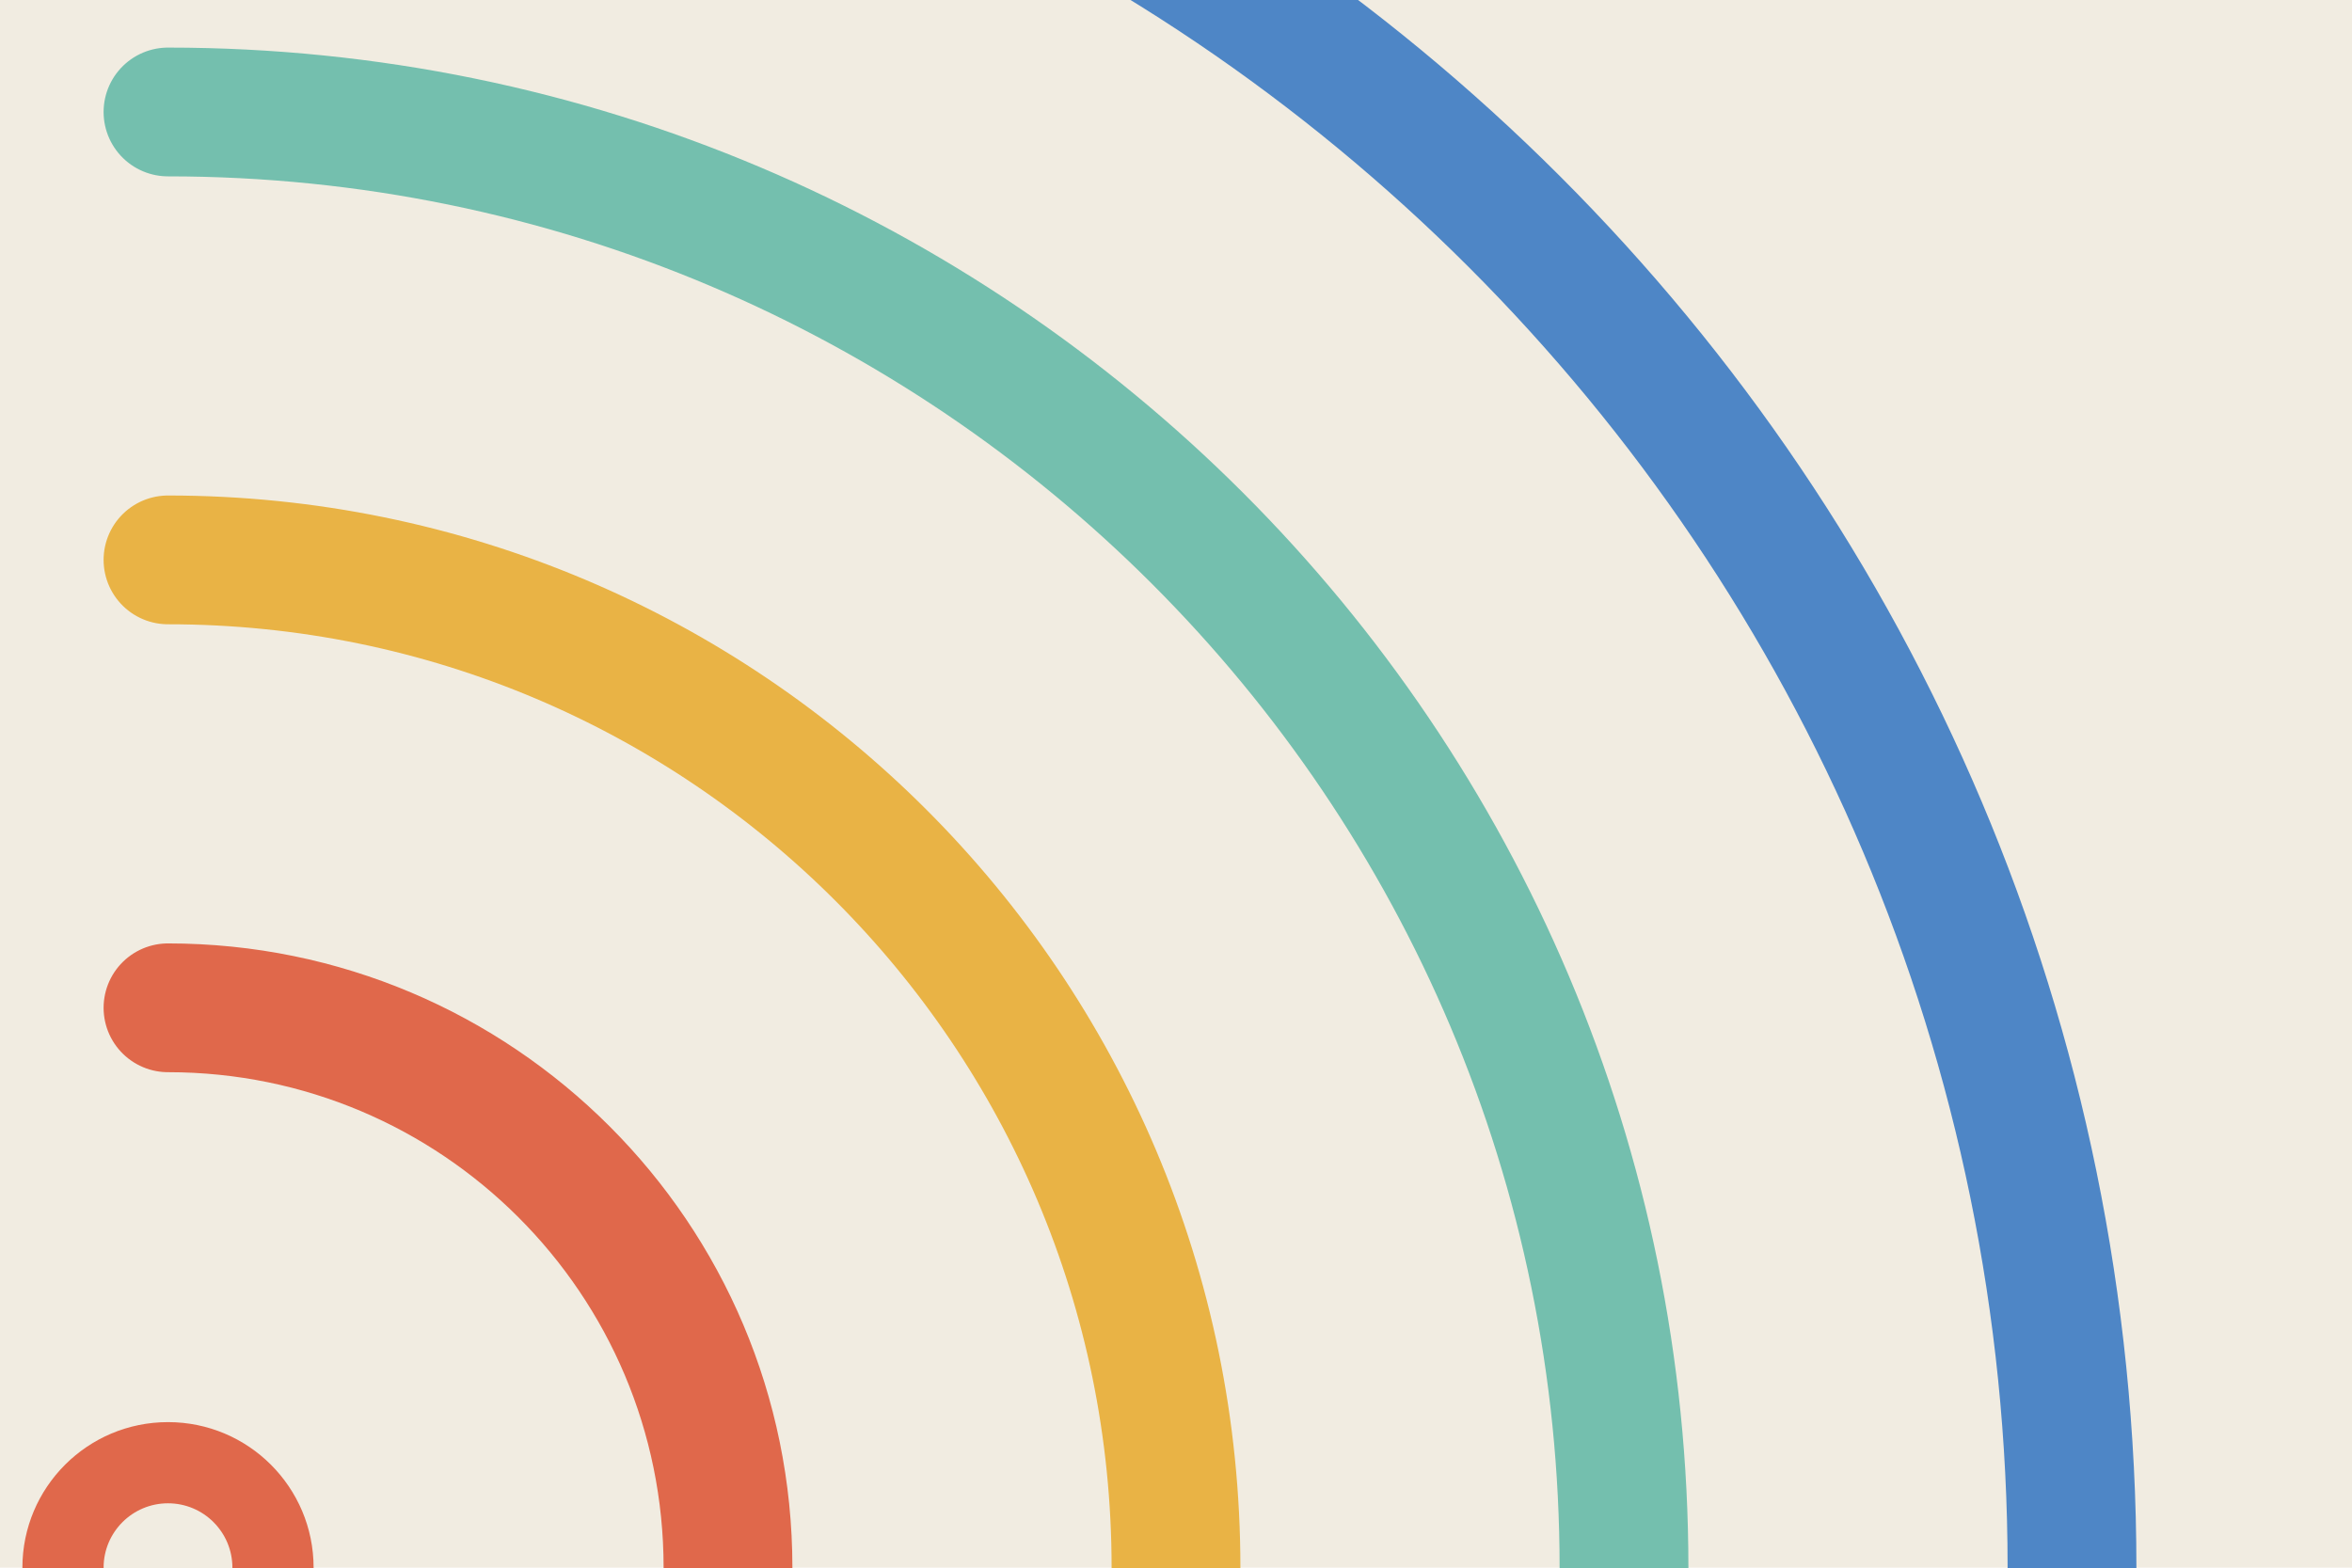
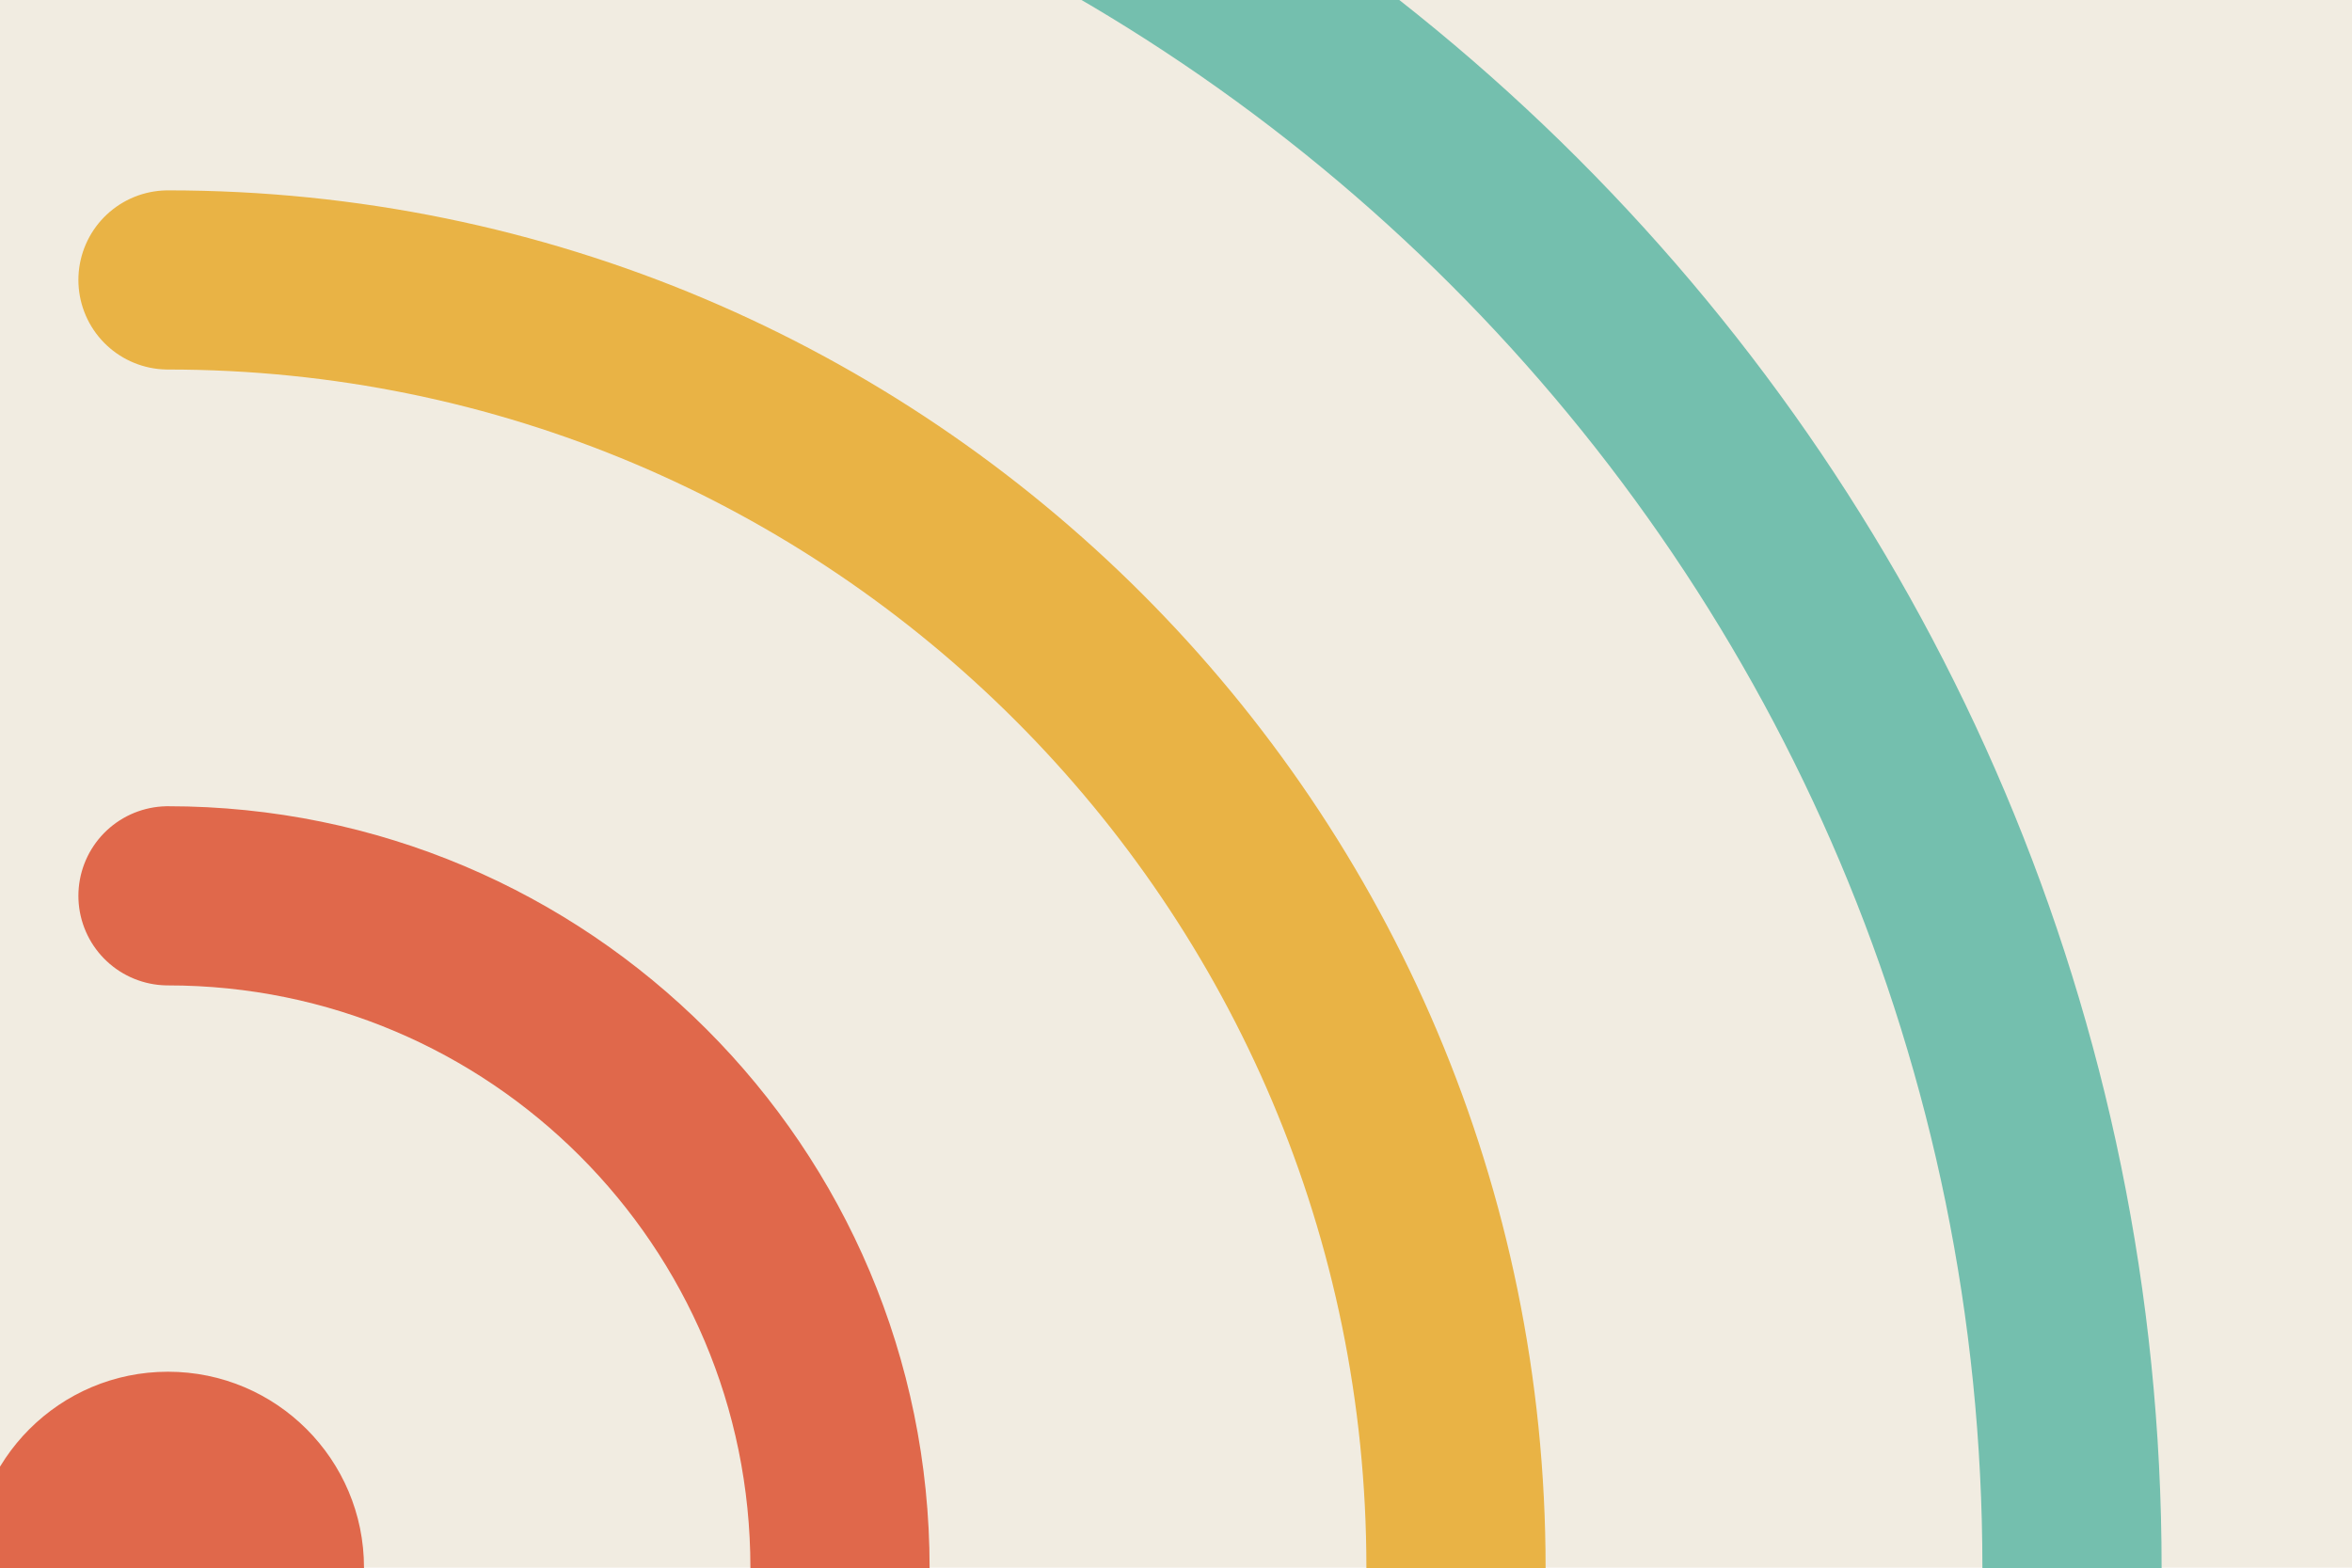
<svg xmlns="http://www.w3.org/2000/svg" viewBox="0 0 840 560" fill="none">
  <rect width="840" height="560" fill="#f1ece1" />
-   <path d="M60 360 A200 200 0 0 1 260 560" stroke="#e0684b" stroke-width="46" stroke-linecap="round" fill="none" />
-   <path d="M60 200 A360 360 0 0 1 420 560" stroke="#e9b345" stroke-width="46" stroke-linecap="round" fill="none" />
-   <path d="M60 40 A520 520 0 0 1 580 560" stroke="#74bfae" stroke-width="46" stroke-linecap="round" fill="none" />
-   <path d="M60 -120 A680 680 0 0 1 740 560" stroke="#4e86c6" stroke-width="46" stroke-linecap="round" fill="none" />
-   <circle cx="60" cy="560" r="52" fill="#e0684b" />
-   <circle cx="60" cy="560" r="23" fill="#f1ece1" />
+   <path d="M60 320 A240 240 0 0 1 300 560" stroke="#e0684b" stroke-width="64" stroke-linecap="round" fill="none" />
+   <path d="M60 100 A460 460 0 0 1 520 560" stroke="#e9b345" stroke-width="64" stroke-linecap="round" fill="none" />
+   <path d="M60 -120 A680 680 0 0 1 740 560" stroke="#74bfae" stroke-width="64" stroke-linecap="round" fill="none" />
+   <circle cx="60" cy="560" r="70" fill="#e0684b" />
</svg>
